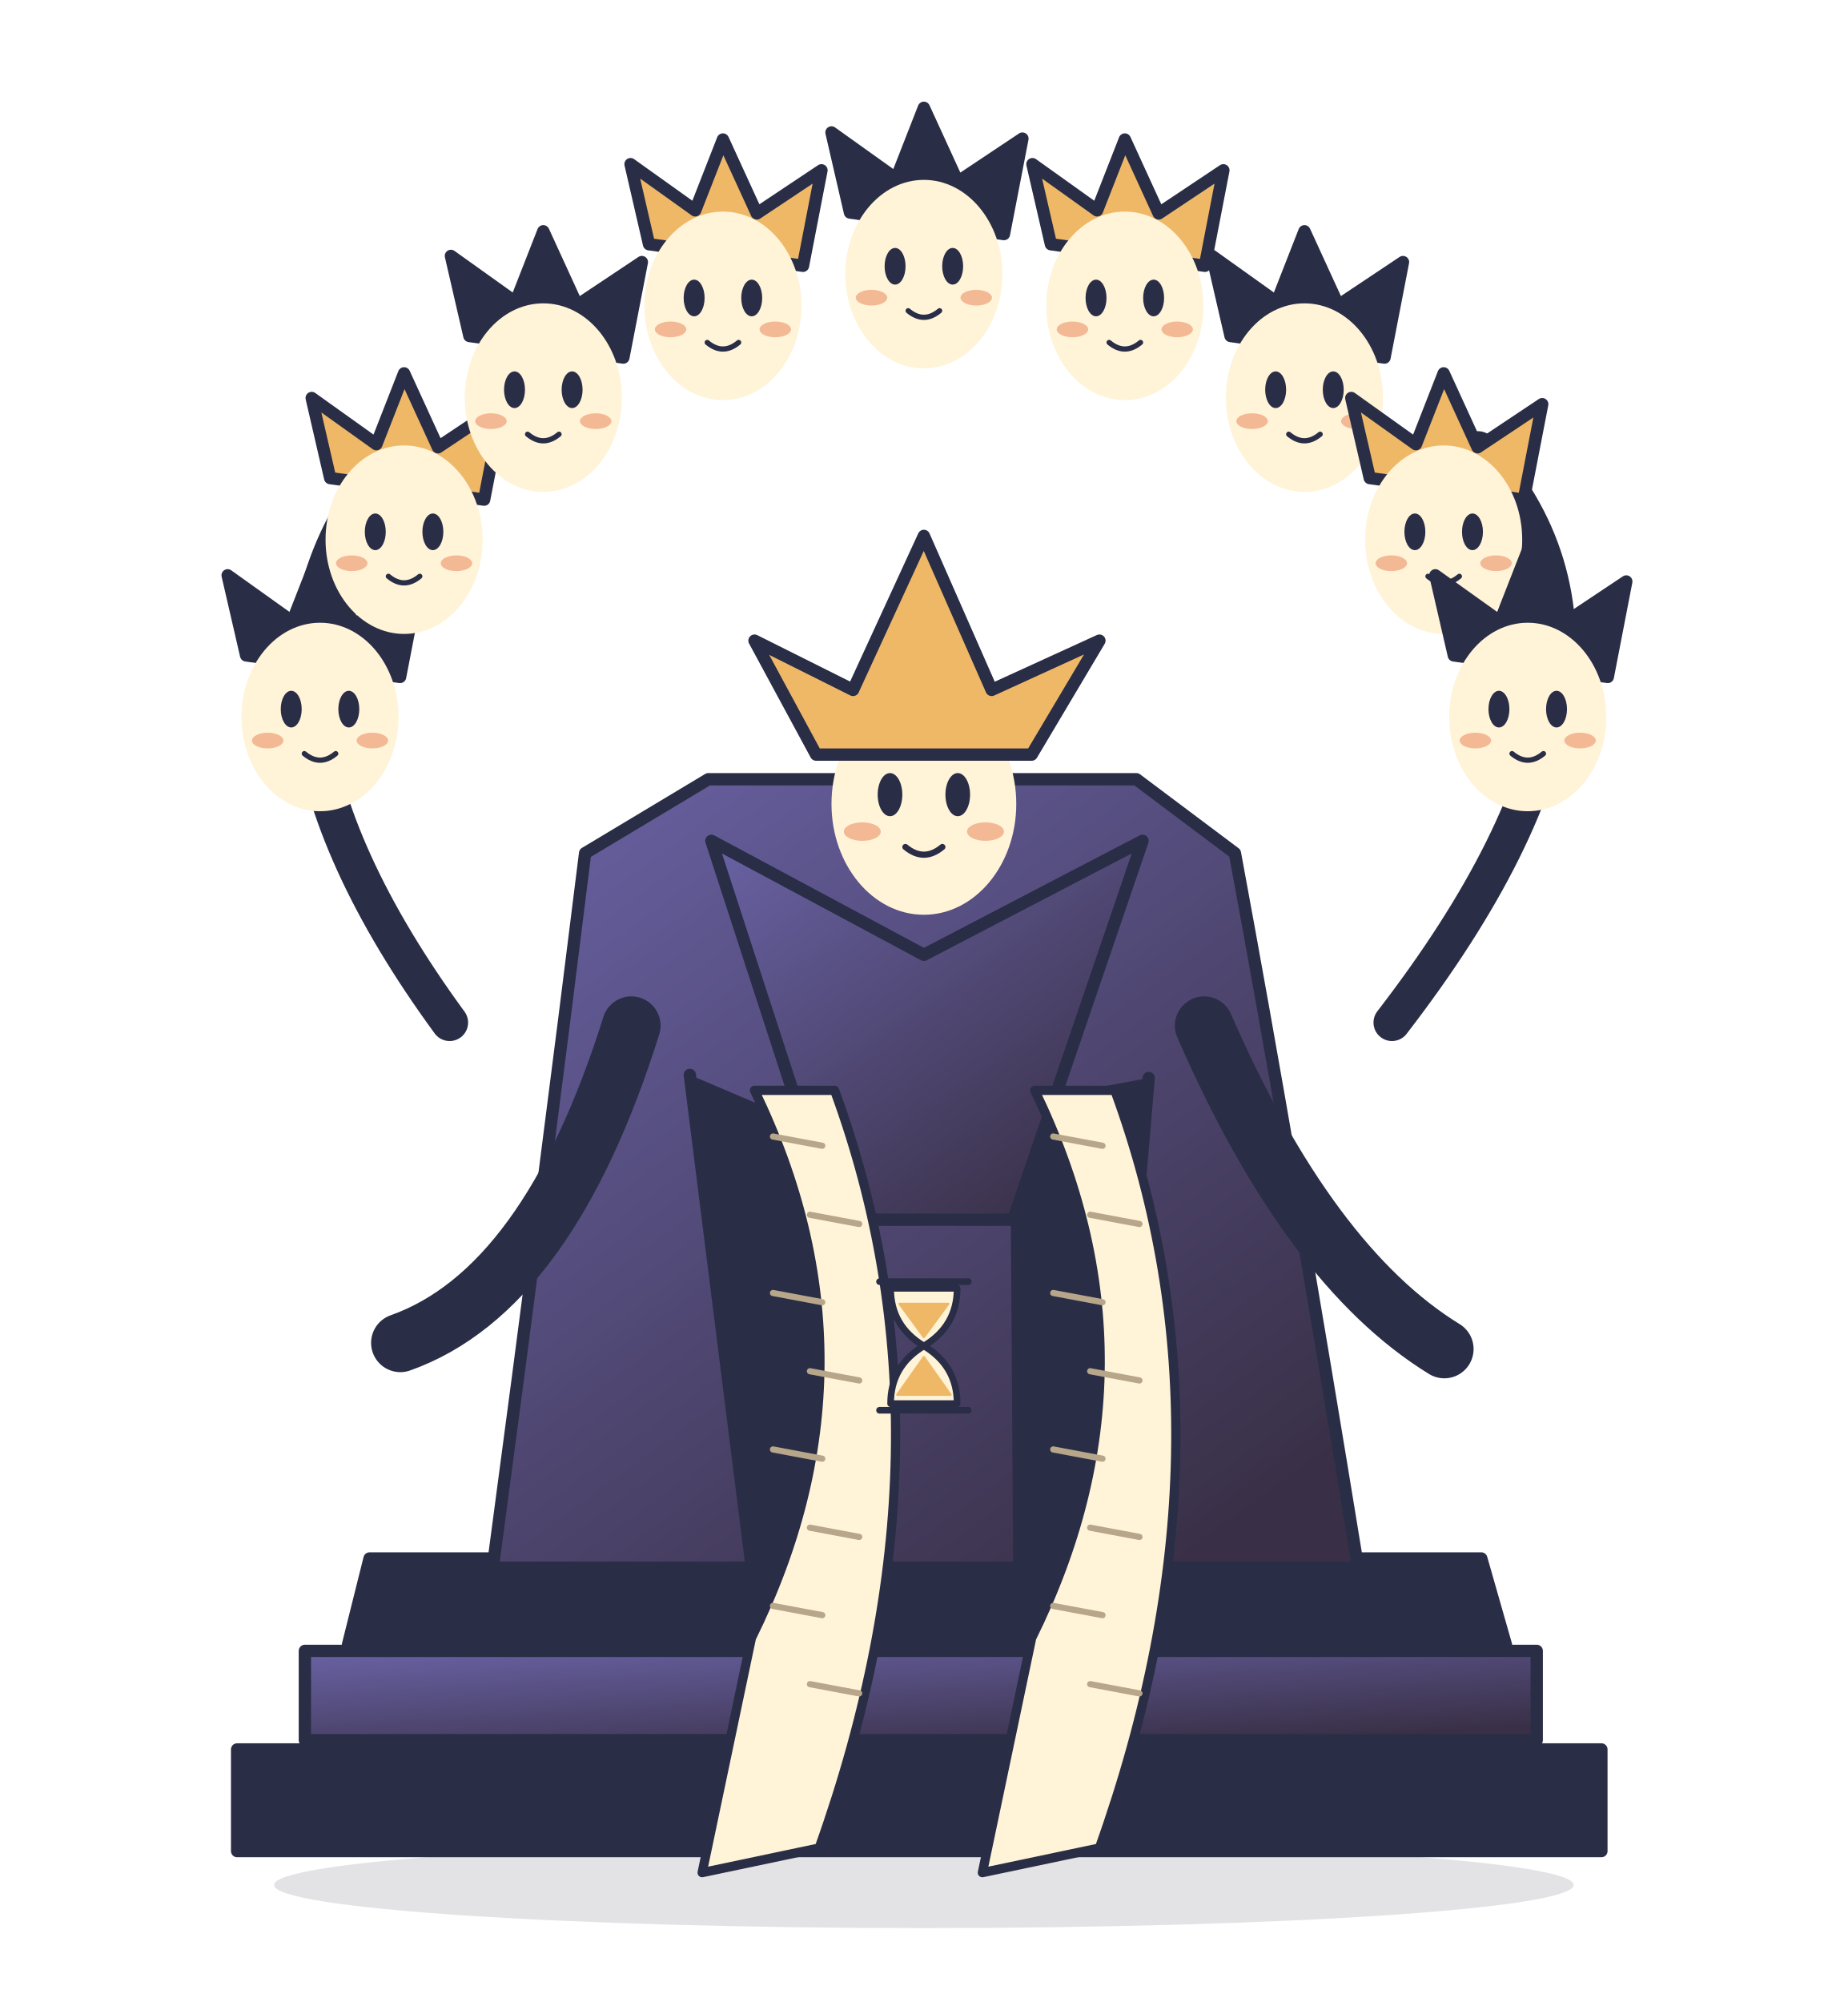
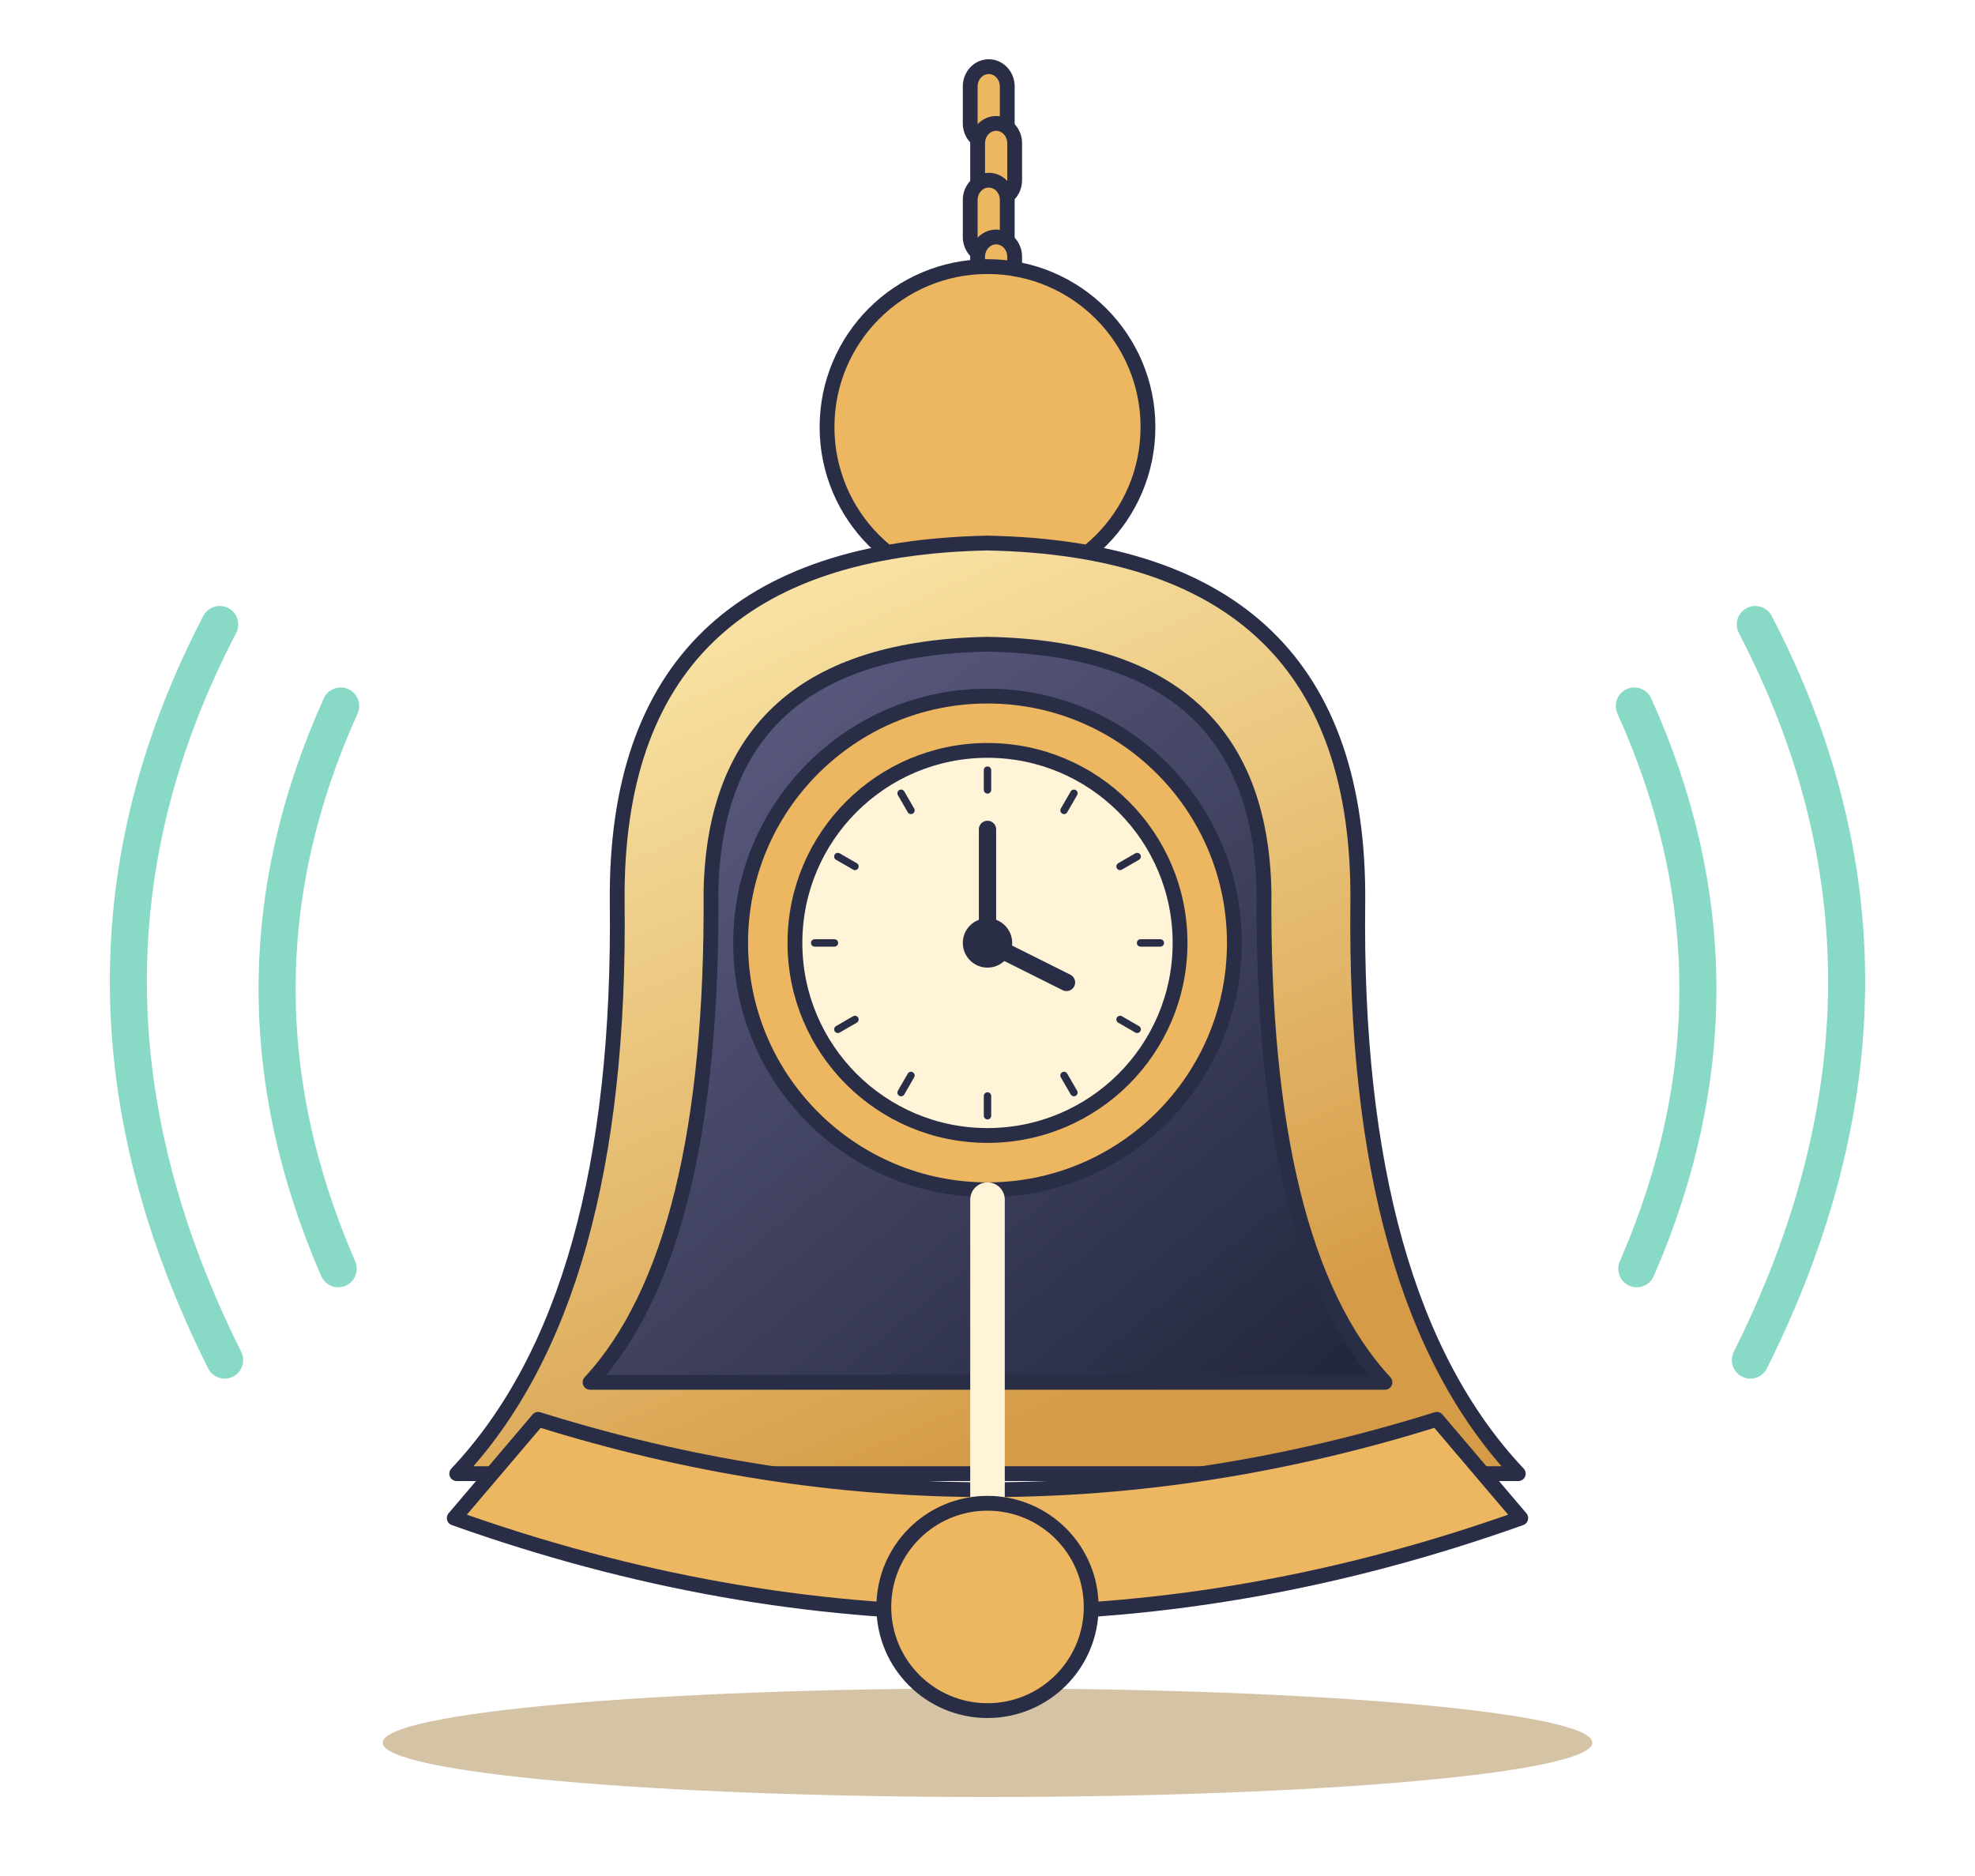
- <svg xmlns="http://www.w3.org/2000/svg" width="600" height="650" viewBox="0 0 600 650">
+ <svg xmlns="http://www.w3.org/2000/svg" width="800" height="760" viewBox="0 0 800 760">
  <defs>
-     <linearGradient id="gold" x2=".2" y2="1">
-       <stop stop-color="#ffe9a1" />
-       <stop offset="1" stop-color="#e8a344" />
+     <linearGradient id="coat" x2=".9" y2="1">
+       <stop stop-color="#626188" />
+       <stop offset="1" stop-color="#24283f" />
    </linearGradient>
-     <linearGradient id="coat" x2=".8" y2="1">
-       <stop stop-color="#6962a4" />
-       <stop offset="1" stop-color="#393047" />
+     <linearGradient id="gold" x2=".5" y2="1">
+       <stop stop-color="#fff0b5" />
+       <stop offset="1" stop-color="#d59b46" />
    </linearGradient>
-     <linearGradient id="mint" x2="0" y2="1">
-       <stop stop-color="#a4f2dc" />
-       <stop offset="1" stop-color="#4cafaa" />
-     </linearGradient>
-     <radialGradient id="glow">
-       <stop stop-color="#fff8da" />
-       <stop offset="1" stop-color="#f3e4c9" />
-     </radialGradient>
  </defs>
-   <ellipse cx="300" cy="612" rx="211" ry="14" fill="#30344822" />
-   <path d="M120 506 L481 506 489 534 113 534Z" fill="#292d46" stroke="#292d46" stroke-width="4" stroke-linejoin="round" stroke-linecap="round" />
-   <path d="M99 536 H499 V565 H99Z" fill="url(#coat)" stroke="#292d46" stroke-width="4" stroke-linejoin="round" stroke-linecap="round" />
-   <path d="M77 568 H520 V601 H77Z" fill="#292d46" stroke="#292d46" stroke-width="4" stroke-linejoin="round" stroke-linecap="round" />
-   <path d="M190 277 Q177 382 160 509 L441 509 Q419 374 401 277 L369 253 230 253Z" fill="url(#coat)" stroke="#292d46" stroke-width="4" stroke-linejoin="round" stroke-linecap="round" />
-   <path d="M205 333 Q178 419 130 436 M391 333 Q425 411 469 438" fill="none" stroke="#292d46" stroke-width="19" stroke-linejoin="round" stroke-linecap="round" />
-   <path d="M224 349 L246 524 274 511 271 369 M330 358 L331 512 358 525 373 350" fill="#292d46" stroke="#292d46" stroke-width="4" stroke-linejoin="round" stroke-linecap="round" />
-   <path d="M231 273 L300 310 371 273 329 396 271 396Z" fill="url(#coat)" stroke="#292d46" stroke-width="4" stroke-linejoin="round" stroke-linecap="round" />
-   <g transform="translate(300 261) scale(1)">
-     <ellipse cx="0" cy="0" rx="30" ry="36" fill="#fff3d8" />
-     <ellipse cx="-11" cy="-3" rx="4" ry="7" fill="#292d46" />
-     <ellipse cx="11" cy="-3" rx="4" ry="7" fill="#292d46" />
-     <path d="M-6 14 Q0 19 6 14" fill="none" stroke="#292d46" stroke-width="2" stroke-linejoin="round" stroke-linecap="round" />
-     <ellipse cx="-20" cy="9" rx="6" ry="3" fill="#f3b995" />
-     <ellipse cx="20" cy="9" rx="6" ry="3" fill="#f3b995" />
-   </g>
-   <path d="M265 245 L245 208 277 224 300 174 322 224 357 208 335 245Z" fill="#eeb867" stroke="#292d46" stroke-width="4" stroke-linejoin="round" stroke-linecap="round" />
-   <g transform="translate(258 354)">
-     <path d="M-13 0 Q30 88.9 -14 177.8 L-30 254 8 246 Q55 114.3 13 0Z" fill="#fff3d8" stroke="#292d46" stroke-width="3" stroke-linejoin="round" stroke-linecap="round" />
-     <path d="M-7 15 l16 3" fill="none" stroke="#b7a689" stroke-width="2" stroke-linejoin="round" stroke-linecap="round" />
-     <path d="M5 40.4 l16 3" fill="none" stroke="#b7a689" stroke-width="2" stroke-linejoin="round" stroke-linecap="round" />
-     <path d="M-7 65.8 l16 3" fill="none" stroke="#b7a689" stroke-width="2" stroke-linejoin="round" stroke-linecap="round" />
-     <path d="M5 91.2 l16 3" fill="none" stroke="#b7a689" stroke-width="2" stroke-linejoin="round" stroke-linecap="round" />
-     <path d="M-7 116.6 l16 3" fill="none" stroke="#b7a689" stroke-width="2" stroke-linejoin="round" stroke-linecap="round" />
-     <path d="M5 142 l16 3" fill="none" stroke="#b7a689" stroke-width="2" stroke-linejoin="round" stroke-linecap="round" />
-     <path d="M-7 167.4 l16 3" fill="none" stroke="#b7a689" stroke-width="2" stroke-linejoin="round" stroke-linecap="round" />
-     <path d="M5 192.8 l16 3" fill="none" stroke="#b7a689" stroke-width="2" stroke-linejoin="round" stroke-linecap="round" />
-   </g>
-   <g transform="translate(349 354)">
-     <path d="M-13 0 Q30 88.9 -14 177.8 L-30 254 8 246 Q55 114.3 13 0Z" fill="#fff3d8" stroke="#292d46" stroke-width="3" stroke-linejoin="round" stroke-linecap="round" />
-     <path d="M-7 15 l16 3" fill="none" stroke="#b7a689" stroke-width="2" stroke-linejoin="round" stroke-linecap="round" />
-     <path d="M5 40.4 l16 3" fill="none" stroke="#b7a689" stroke-width="2" stroke-linejoin="round" stroke-linecap="round" />
-     <path d="M-7 65.8 l16 3" fill="none" stroke="#b7a689" stroke-width="2" stroke-linejoin="round" stroke-linecap="round" />
-     <path d="M5 91.2 l16 3" fill="none" stroke="#b7a689" stroke-width="2" stroke-linejoin="round" stroke-linecap="round" />
-     <path d="M-7 116.6 l16 3" fill="none" stroke="#b7a689" stroke-width="2" stroke-linejoin="round" stroke-linecap="round" />
-     <path d="M5 142 l16 3" fill="none" stroke="#b7a689" stroke-width="2" stroke-linejoin="round" stroke-linecap="round" />
-     <path d="M-7 167.4 l16 3" fill="none" stroke="#b7a689" stroke-width="2" stroke-linejoin="round" stroke-linecap="round" />
-     <path d="M5 192.8 l16 3" fill="none" stroke="#b7a689" stroke-width="2" stroke-linejoin="round" stroke-linecap="round" />
-   </g>
-   <path d="M146 332 Q67 224 124 152 M452 332 Q543 214 480 146" fill="none" stroke="#292d46" stroke-width="12" stroke-linejoin="round" stroke-linecap="round" />
-   <g transform="translate(103.9171 232.7891)">
-     <path d="M-24-20 L-30-46-9-31 0-54 11-30 32-44 26-13Z" fill="#292d46" stroke="#292d46" stroke-width="4" stroke-linejoin="round" stroke-linecap="round" />
-     <g transform="translate(0 0) scale(0.85)">
-       <ellipse cx="0" cy="0" rx="30" ry="36" fill="#fff3d8" />
-       <ellipse cx="-11" cy="-3" rx="4" ry="7" fill="#292d46" />
-       <ellipse cx="11" cy="-3" rx="4" ry="7" fill="#292d46" />
-       <path d="M-6 14 Q0 19 6 14" fill="none" stroke="#292d46" stroke-width="2" stroke-linejoin="round" stroke-linecap="round" />
-       <ellipse cx="-20" cy="9" rx="6" ry="3" fill="#f3b995" />
-       <ellipse cx="20" cy="9" rx="6" ry="3" fill="#f3b995" />
-     </g>
-   </g>
-   <g transform="translate(131.2117 175.2194)">
-     <path d="M-24-20 L-30-46-9-31 0-54 11-30 32-44 26-13Z" fill="#eeb867" stroke="#292d46" stroke-width="4" stroke-linejoin="round" stroke-linecap="round" />
-     <g transform="translate(0 0) scale(0.85)">
-       <ellipse cx="0" cy="0" rx="30" ry="36" fill="#fff3d8" />
-       <ellipse cx="-11" cy="-3" rx="4" ry="7" fill="#292d46" />
-       <ellipse cx="11" cy="-3" rx="4" ry="7" fill="#292d46" />
-       <path d="M-6 14 Q0 19 6 14" fill="none" stroke="#292d46" stroke-width="2" stroke-linejoin="round" stroke-linecap="round" />
-       <ellipse cx="-20" cy="9" rx="6" ry="3" fill="#f3b995" />
-       <ellipse cx="20" cy="9" rx="6" ry="3" fill="#f3b995" />
-     </g>
-   </g>
-   <g transform="translate(176.4214 129.0895)">
-     <path d="M-24-20 L-30-46-9-31 0-54 11-30 32-44 26-13Z" fill="#292d46" stroke="#292d46" stroke-width="4" stroke-linejoin="round" stroke-linecap="round" />
-     <g transform="translate(0 0) scale(0.85)">
-       <ellipse cx="0" cy="0" rx="30" ry="36" fill="#fff3d8" />
-       <ellipse cx="-11" cy="-3" rx="4" ry="7" fill="#292d46" />
-       <ellipse cx="11" cy="-3" rx="4" ry="7" fill="#292d46" />
-       <path d="M-6 14 Q0 19 6 14" fill="none" stroke="#292d46" stroke-width="2" stroke-linejoin="round" stroke-linecap="round" />
-       <ellipse cx="-20" cy="9" rx="6" ry="3" fill="#f3b995" />
-       <ellipse cx="20" cy="9" rx="6" ry="3" fill="#f3b995" />
-     </g>
-   </g>
-   <g transform="translate(234.7478 99.29555)">
-     <path d="M-24-20 L-30-46-9-31 0-54 11-30 32-44 26-13Z" fill="#eeb867" stroke="#292d46" stroke-width="4" stroke-linejoin="round" stroke-linecap="round" />
-     <g transform="translate(0 0) scale(0.85)">
-       <ellipse cx="0" cy="0" rx="30" ry="36" fill="#fff3d8" />
-       <ellipse cx="-11" cy="-3" rx="4" ry="7" fill="#292d46" />
-       <ellipse cx="11" cy="-3" rx="4" ry="7" fill="#292d46" />
-       <path d="M-6 14 Q0 19 6 14" fill="none" stroke="#292d46" stroke-width="2" stroke-linejoin="round" stroke-linecap="round" />
-       <ellipse cx="-20" cy="9" rx="6" ry="3" fill="#f3b995" />
-       <ellipse cx="20" cy="9" rx="6" ry="3" fill="#f3b995" />
-     </g>
-   </g>
-   <g transform="translate(300 89)">
-     <path d="M-24-20 L-30-46-9-31 0-54 11-30 32-44 26-13Z" fill="#292d46" stroke="#292d46" stroke-width="4" stroke-linejoin="round" stroke-linecap="round" />
-     <g transform="translate(0 0) scale(0.85)">
-       <ellipse cx="0" cy="0" rx="30" ry="36" fill="#fff3d8" />
-       <ellipse cx="-11" cy="-3" rx="4" ry="7" fill="#292d46" />
-       <ellipse cx="11" cy="-3" rx="4" ry="7" fill="#292d46" />
-       <path d="M-6 14 Q0 19 6 14" fill="none" stroke="#292d46" stroke-width="2" stroke-linejoin="round" stroke-linecap="round" />
-       <ellipse cx="-20" cy="9" rx="6" ry="3" fill="#f3b995" />
-       <ellipse cx="20" cy="9" rx="6" ry="3" fill="#f3b995" />
-     </g>
-   </g>
-   <g transform="translate(365.2522 99.29555)">
-     <path d="M-24-20 L-30-46-9-31 0-54 11-30 32-44 26-13Z" fill="#eeb867" stroke="#292d46" stroke-width="4" stroke-linejoin="round" stroke-linecap="round" />
-     <g transform="translate(0 0) scale(0.85)">
-       <ellipse cx="0" cy="0" rx="30" ry="36" fill="#fff3d8" />
-       <ellipse cx="-11" cy="-3" rx="4" ry="7" fill="#292d46" />
-       <ellipse cx="11" cy="-3" rx="4" ry="7" fill="#292d46" />
-       <path d="M-6 14 Q0 19 6 14" fill="none" stroke="#292d46" stroke-width="2" stroke-linejoin="round" stroke-linecap="round" />
-       <ellipse cx="-20" cy="9" rx="6" ry="3" fill="#f3b995" />
-       <ellipse cx="20" cy="9" rx="6" ry="3" fill="#f3b995" />
-     </g>
-   </g>
-   <g transform="translate(423.5786 129.0895)">
-     <path d="M-24-20 L-30-46-9-31 0-54 11-30 32-44 26-13Z" fill="#292d46" stroke="#292d46" stroke-width="4" stroke-linejoin="round" stroke-linecap="round" />
-     <g transform="translate(0 0) scale(0.85)">
-       <ellipse cx="0" cy="0" rx="30" ry="36" fill="#fff3d8" />
-       <ellipse cx="-11" cy="-3" rx="4" ry="7" fill="#292d46" />
-       <ellipse cx="11" cy="-3" rx="4" ry="7" fill="#292d46" />
-       <path d="M-6 14 Q0 19 6 14" fill="none" stroke="#292d46" stroke-width="2" stroke-linejoin="round" stroke-linecap="round" />
-       <ellipse cx="-20" cy="9" rx="6" ry="3" fill="#f3b995" />
-       <ellipse cx="20" cy="9" rx="6" ry="3" fill="#f3b995" />
-     </g>
-   </g>
-   <g transform="translate(468.7883 175.2194)">
-     <path d="M-24-20 L-30-46-9-31 0-54 11-30 32-44 26-13Z" fill="#eeb867" stroke="#292d46" stroke-width="4" stroke-linejoin="round" stroke-linecap="round" />
-     <g transform="translate(0 0) scale(0.85)">
-       <ellipse cx="0" cy="0" rx="30" ry="36" fill="#fff3d8" />
-       <ellipse cx="-11" cy="-3" rx="4" ry="7" fill="#292d46" />
-       <ellipse cx="11" cy="-3" rx="4" ry="7" fill="#292d46" />
-       <path d="M-6 14 Q0 19 6 14" fill="none" stroke="#292d46" stroke-width="2" stroke-linejoin="round" stroke-linecap="round" />
-       <ellipse cx="-20" cy="9" rx="6" ry="3" fill="#f3b995" />
-       <ellipse cx="20" cy="9" rx="6" ry="3" fill="#f3b995" />
-     </g>
-   </g>
-   <g transform="translate(496.0829 232.7891)">
-     <path d="M-24-20 L-30-46-9-31 0-54 11-30 32-44 26-13Z" fill="#292d46" stroke="#292d46" stroke-width="4" stroke-linejoin="round" stroke-linecap="round" />
-     <g transform="translate(0 0) scale(0.85)">
-       <ellipse cx="0" cy="0" rx="30" ry="36" fill="#fff3d8" />
-       <ellipse cx="-11" cy="-3" rx="4" ry="7" fill="#292d46" />
-       <ellipse cx="11" cy="-3" rx="4" ry="7" fill="#292d46" />
-       <path d="M-6 14 Q0 19 6 14" fill="none" stroke="#292d46" stroke-width="2" stroke-linejoin="round" stroke-linecap="round" />
-       <ellipse cx="-20" cy="9" rx="6" ry="3" fill="#f3b995" />
-       <ellipse cx="20" cy="9" rx="6" ry="3" fill="#f3b995" />
-     </g>
-   </g>
-   <g transform="translate(300 437) scale(0.72)">
-     <path d="M-20-29 H20 M-20 29 H20 M-15-26 Q-15-9 0 0 Q-15 9-15 26 H15 Q15 9 0 0 Q15-9 15-26 Z" fill="#fff3d8" stroke="#292d46" stroke-width="3" stroke-linejoin="round" stroke-linecap="round" />
-     <path d="M-11-19 H11 L0-4 Z M0 5 L-12 22 H12 Z" fill="#eeb867" stroke="#eeb867" stroke-width="1" stroke-linejoin="round" stroke-linecap="round" />
-   </g>
+   <ellipse cx="400" cy="706" rx="245" ry="22" fill="#d4c3a5" />
+   <rect x="393" y="27" width="15" height="31" rx="8" fill="#edb660" stroke="#292d46" stroke-width="6" />
+   <rect x="396" y="50" width="15" height="31" rx="8" fill="#edb660" stroke="#292d46" stroke-width="6" />
+   <rect x="393" y="73" width="15" height="31" rx="8" fill="#edb660" stroke="#292d46" stroke-width="6" />
+   <rect x="396" y="96" width="15" height="31" rx="8" fill="#edb660" stroke="#292d46" stroke-width="6" />
+   <rect x="393" y="119" width="15" height="31" rx="8" fill="#edb660" stroke="#292d46" stroke-width="6" />
+   <circle cx="400" cy="173" r="65" fill="#edb660" stroke="#292d46" stroke-width="6" />
+   <path d="M185 597 Q252 526 250 365 Q249 223 400 220 Q551 223 550 365 Q548 526 615 597 Z" fill="url(#gold)" stroke="#292d46" stroke-width="6" stroke-linejoin="round" stroke-linecap="round" />
+   <path d="M239 560 Q289 506 288 361 Q290 263 400 261 Q510 263 512 361 Q511 506 561 560 Z" fill="url(#coat)" stroke="#292d46" stroke-width="6" stroke-linejoin="round" stroke-linecap="round" />
+   <circle cx="400" cy="382" r="100" fill="#edb660" stroke="#292d46" stroke-width="6" />
+   <circle cx="400" cy="382" r="78" fill="#fff3d8" stroke="#292d46" stroke-width="6" />
+   <path d="M400 444 L400 452" fill="none" stroke="#292d46" stroke-width="3" stroke-linejoin="round" stroke-linecap="round" />
+   <path d="M431 435.694 L435 442.622" fill="none" stroke="#292d46" stroke-width="3" stroke-linejoin="round" stroke-linecap="round" />
+   <path d="M453.694 413 L460.622 417" fill="none" stroke="#292d46" stroke-width="3" stroke-linejoin="round" stroke-linecap="round" />
+   <path d="M462 382 L470 382" fill="none" stroke="#292d46" stroke-width="3" stroke-linejoin="round" stroke-linecap="round" />
+   <path d="M453.694 351 L460.622 347" fill="none" stroke="#292d46" stroke-width="3" stroke-linejoin="round" stroke-linecap="round" />
+   <path d="M431 328.306 L435 321.378" fill="none" stroke="#292d46" stroke-width="3" stroke-linejoin="round" stroke-linecap="round" />
+   <path d="M400 320 L400 312" fill="none" stroke="#292d46" stroke-width="3" stroke-linejoin="round" stroke-linecap="round" />
+   <path d="M369 328.306 L365 321.378" fill="none" stroke="#292d46" stroke-width="3" stroke-linejoin="round" stroke-linecap="round" />
+   <path d="M346.306 351 L339.378 347" fill="none" stroke="#292d46" stroke-width="3" stroke-linejoin="round" stroke-linecap="round" />
+   <path d="M338 382 L330 382" fill="none" stroke="#292d46" stroke-width="3" stroke-linejoin="round" stroke-linecap="round" />
+   <path d="M346.306 413 L339.378 417" fill="none" stroke="#292d46" stroke-width="3" stroke-linejoin="round" stroke-linecap="round" />
+   <path d="M369 435.694 L365 442.622" fill="none" stroke="#292d46" stroke-width="3" stroke-linejoin="round" stroke-linecap="round" />
+   <path d="M400 336 V382 L432 398" fill="none" stroke="#292d46" stroke-width="7" stroke-linejoin="round" stroke-linecap="round" />
+   <circle cx="400" cy="382" r="7" fill="#292d46" stroke="#292d46" stroke-width="6" />
+   <path d="M218 575 Q400 632 582 575 L616 615 Q400 692 184 615 Z" fill="#edb660" stroke="#292d46" stroke-width="6" stroke-linejoin="round" stroke-linecap="round" />
+   <path d="M400 486 V635" fill="none" stroke="#fff3d8" stroke-width="14" stroke-linejoin="round" stroke-linecap="round" />
+   <circle cx="400" cy="651" r="42" fill="#edb660" stroke="#292d46" stroke-width="6" />
+   <path d="M138 286 Q87 399 137 514 M89 253 Q14 397 91 551 M662 286 Q713 399 663 514 M711 253 Q786 397 709 551" fill="none" stroke="#88d9c6" stroke-width="15" stroke-linejoin="round" stroke-linecap="round" />
</svg>
